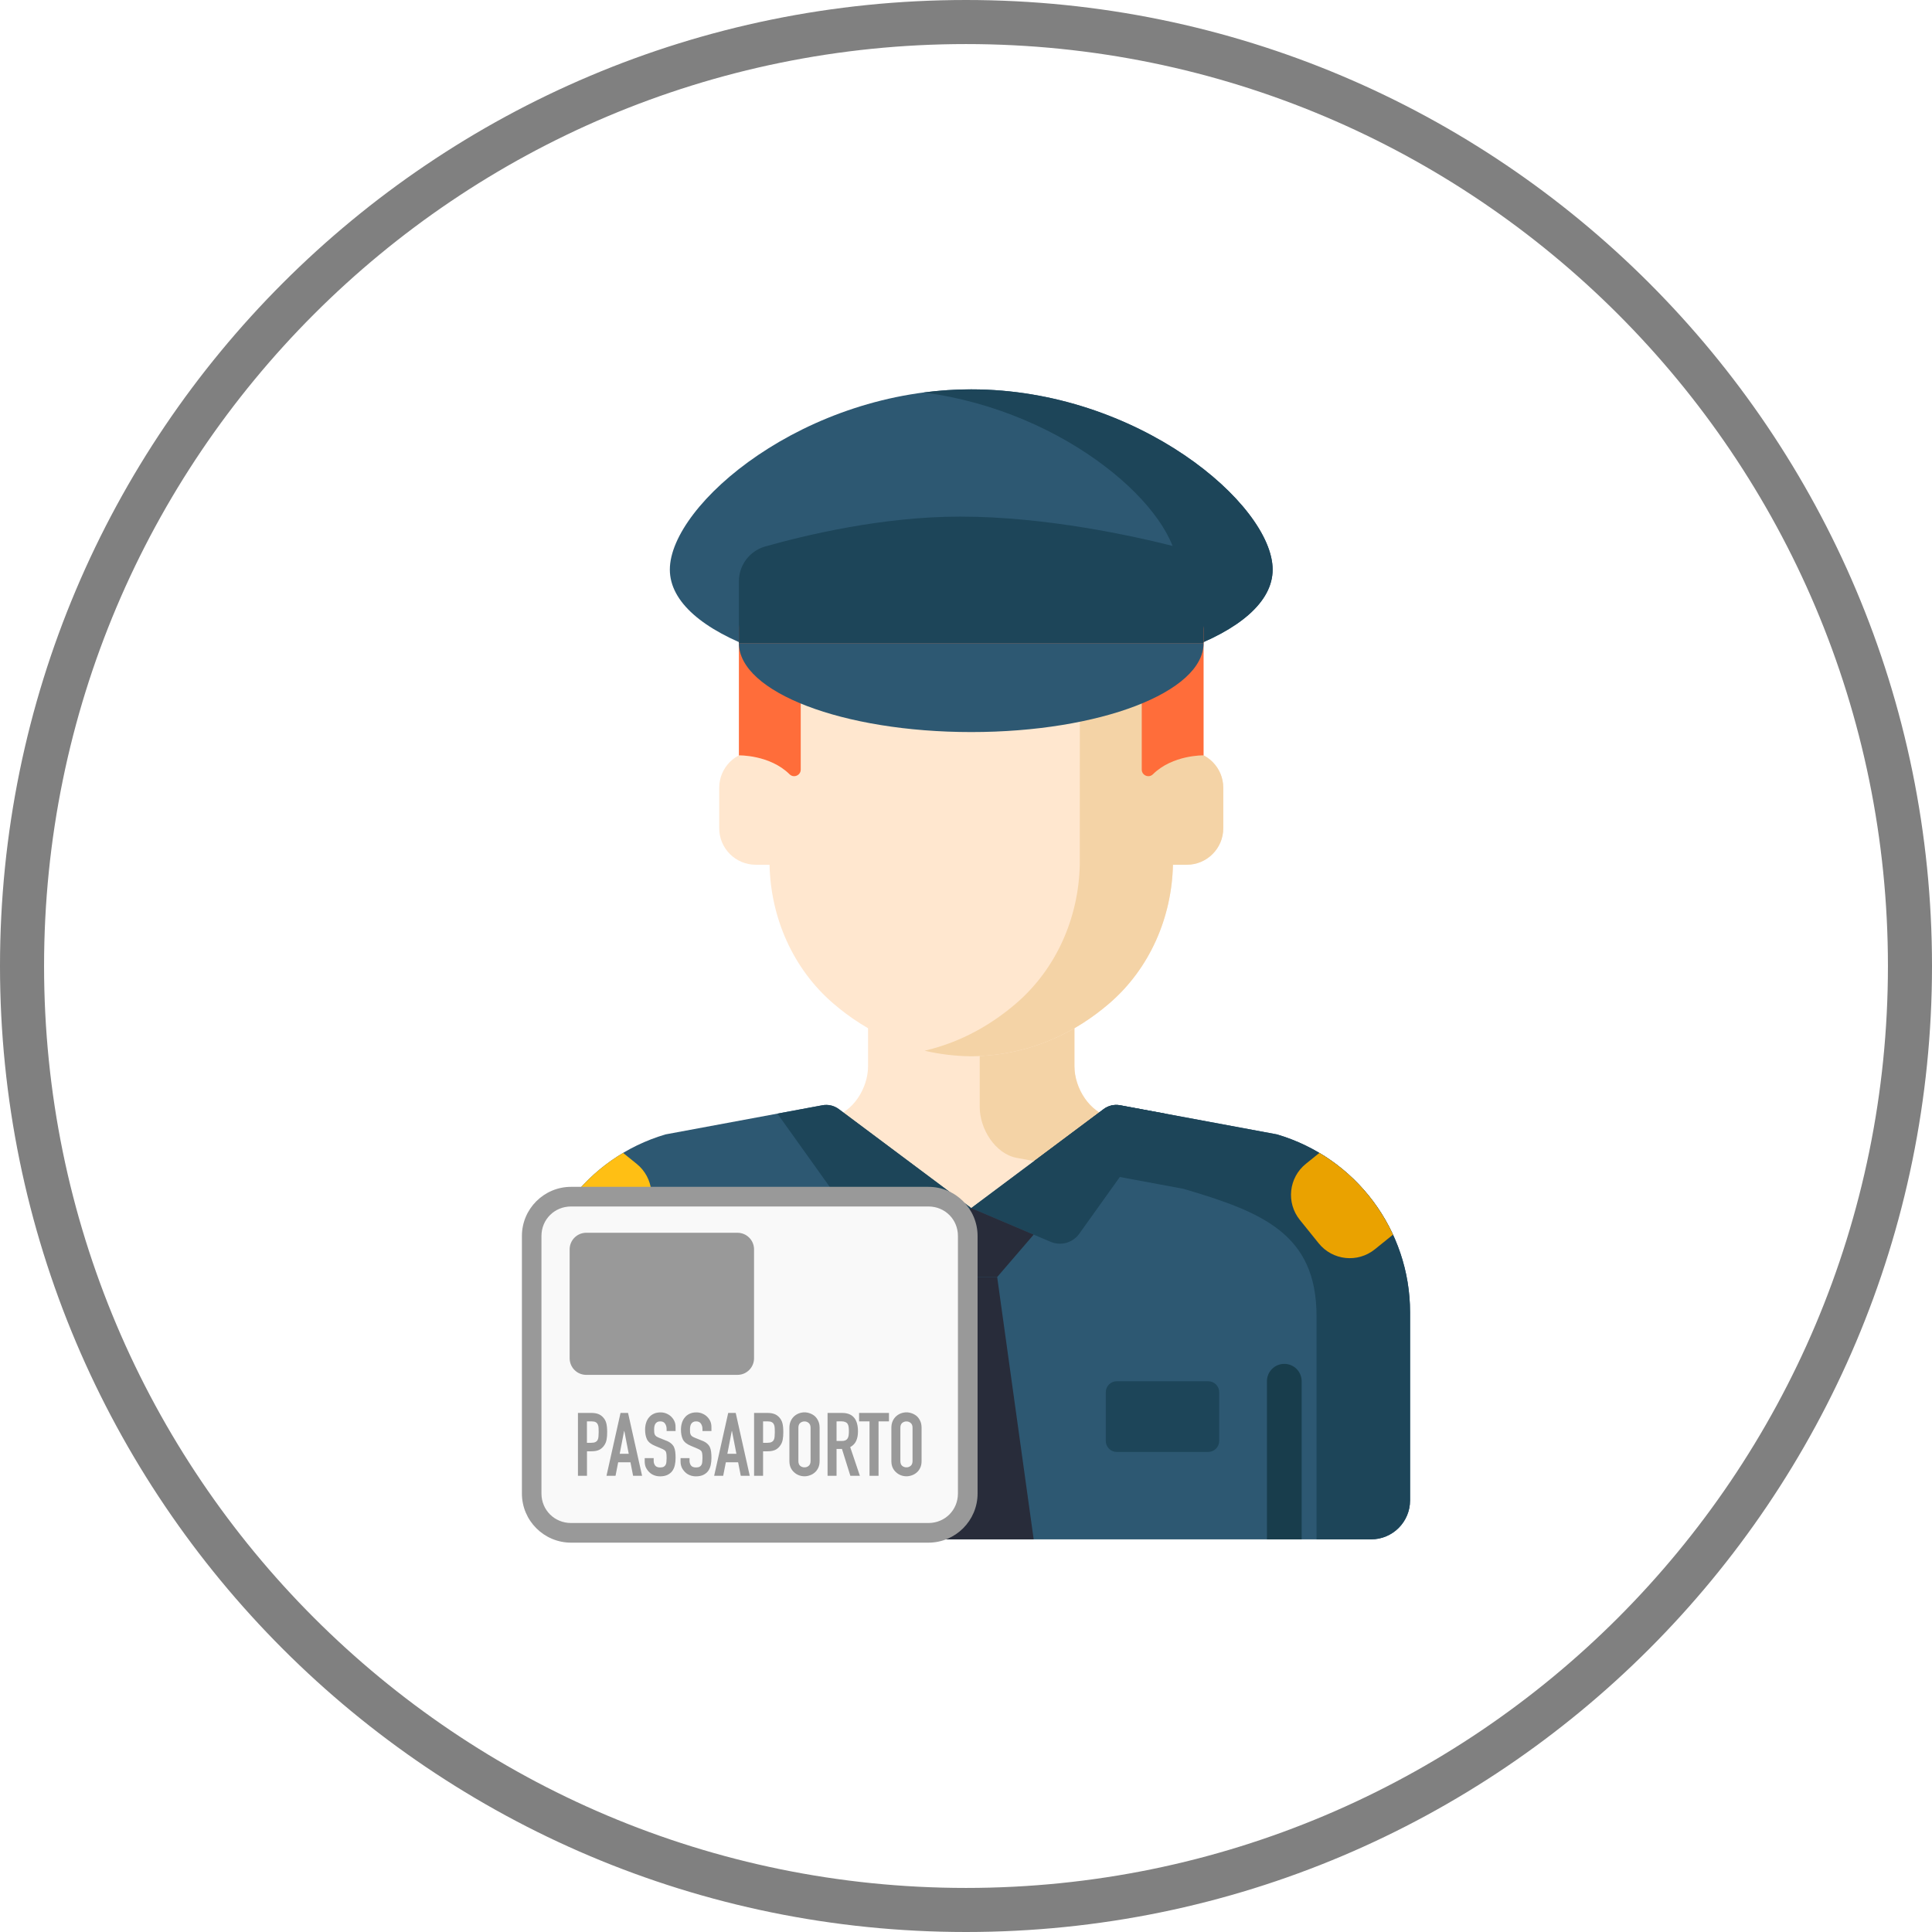
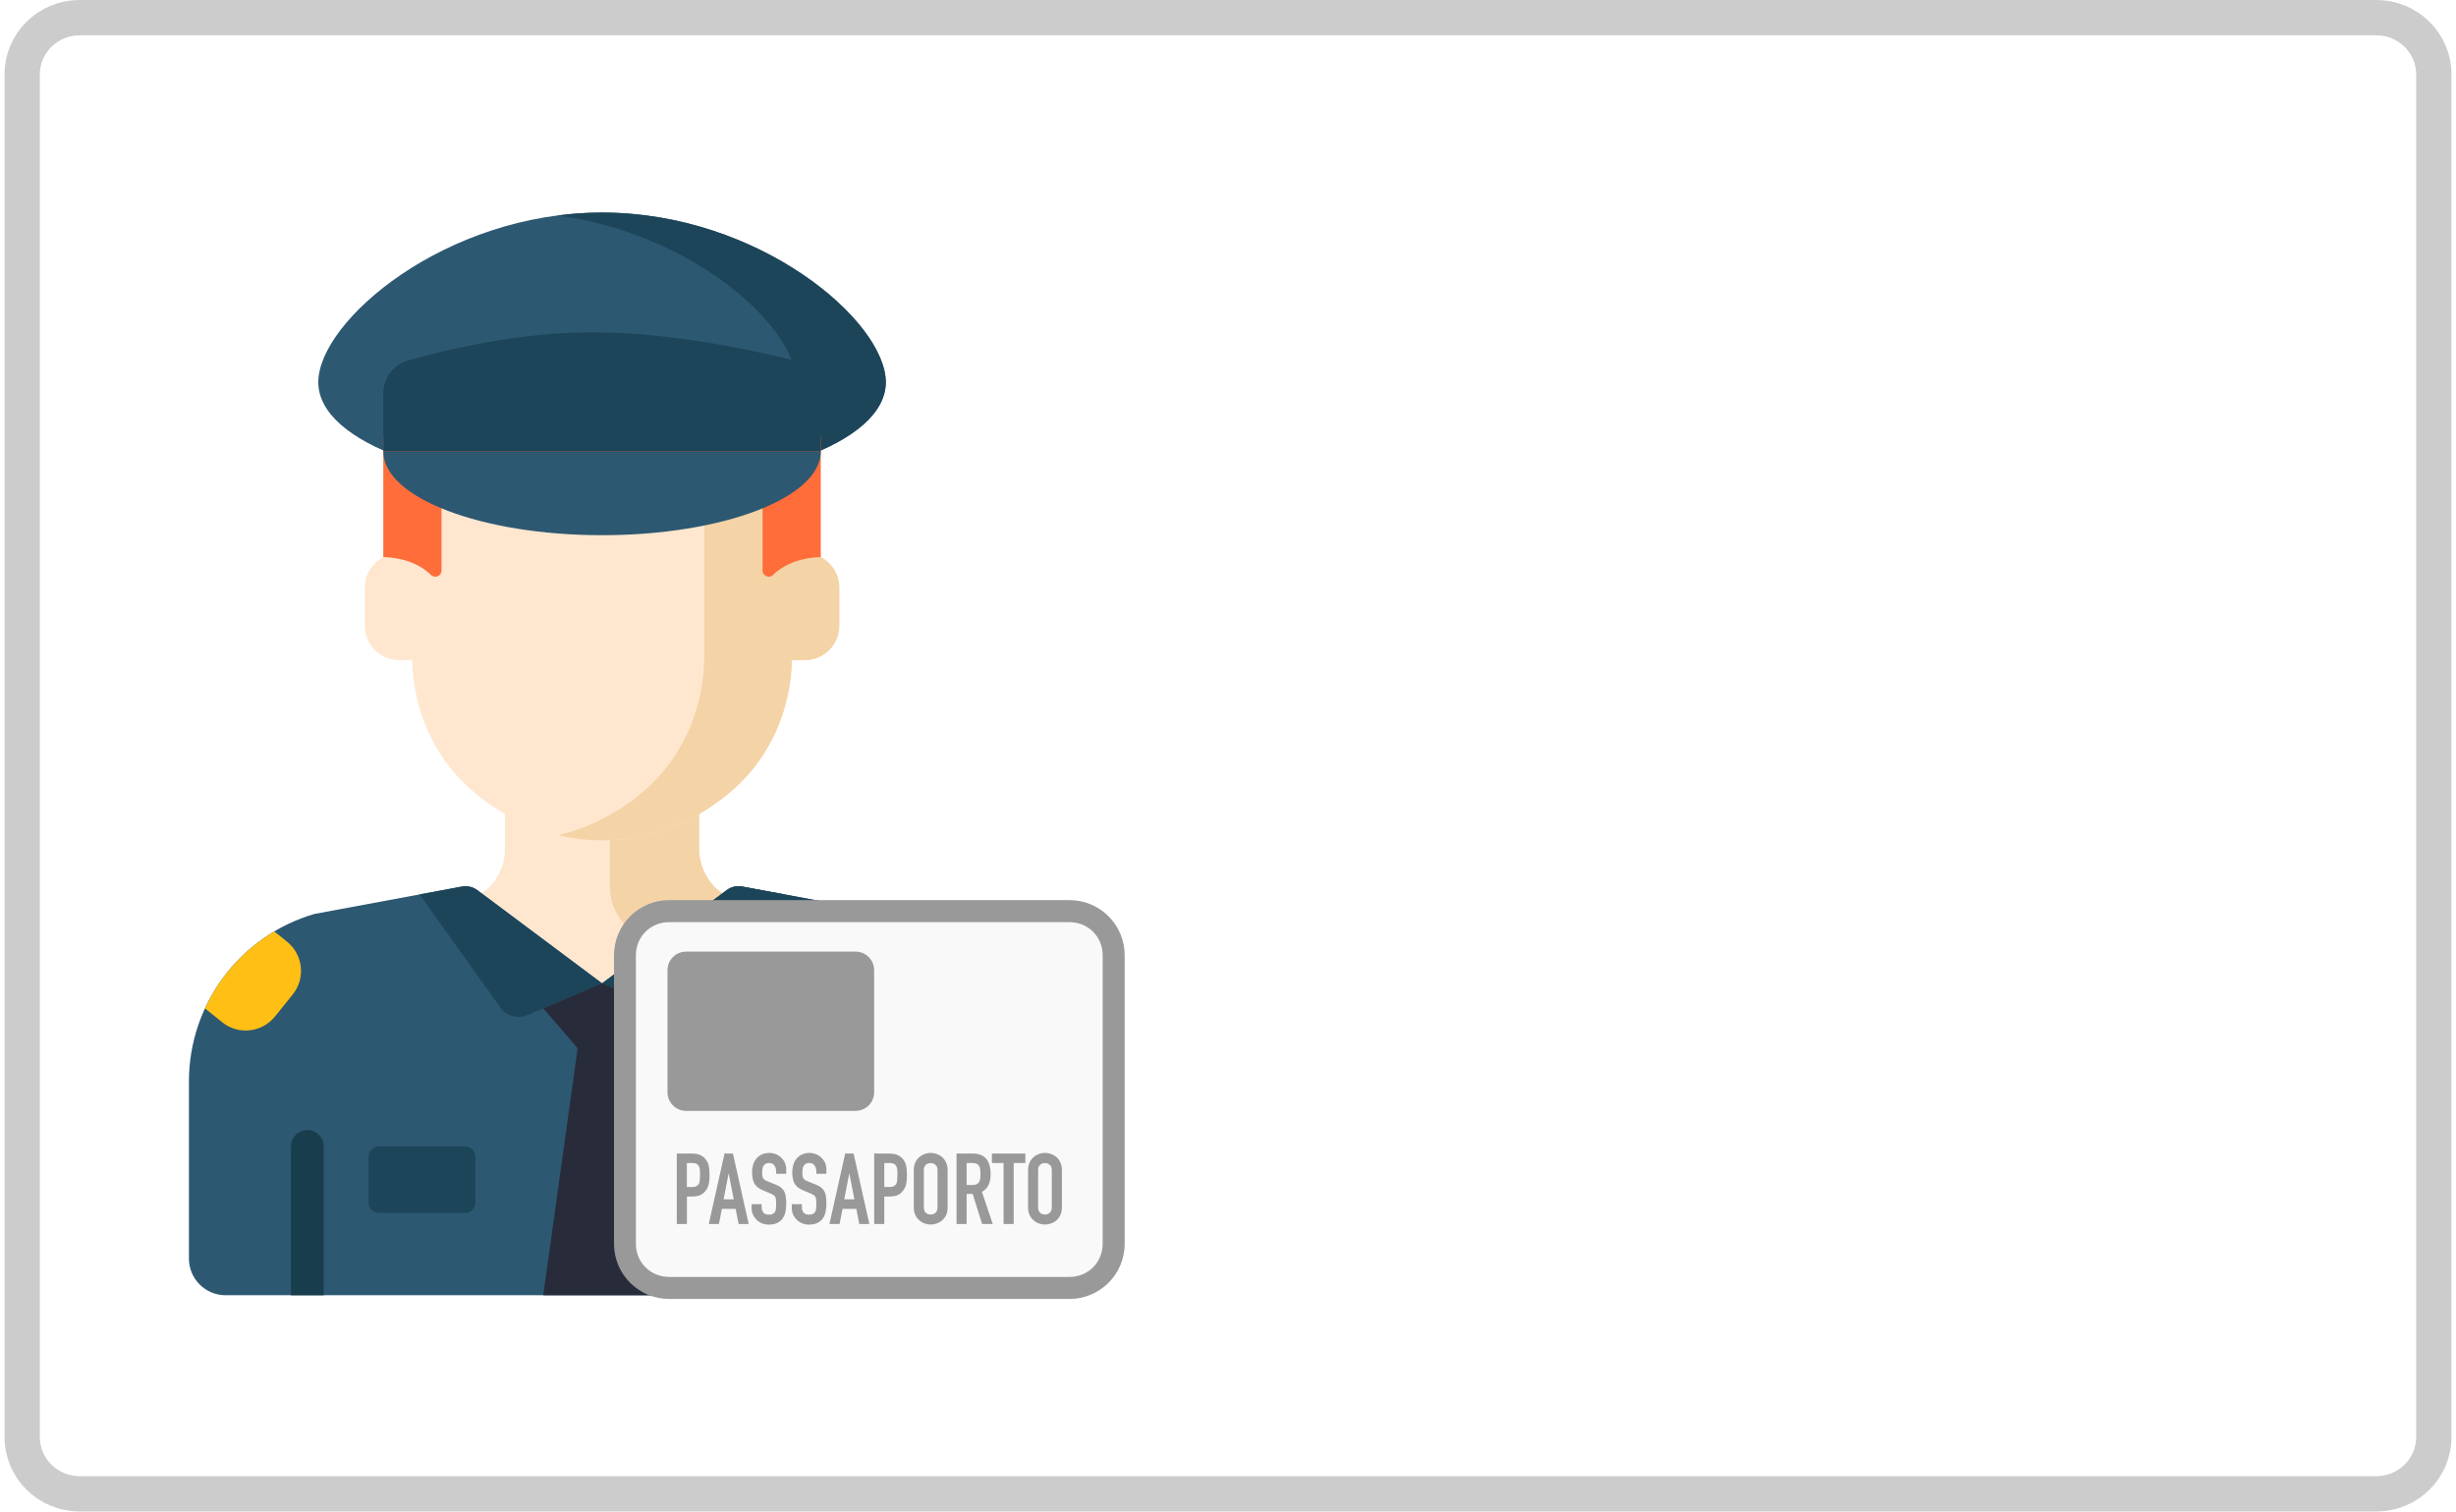
- <svg xmlns="http://www.w3.org/2000/svg" version="1.1" id="Capa_1" x="0px" y="0px" width="42" height="42" viewBox="0 0 42 42" xml:space="preserve">
+ <svg xmlns="http://www.w3.org/2000/svg" version="1.1" id="Capa_1" x="0px" y="0px" width="52" height="32" viewBox="0 0 52 32" xml:space="preserve">
  <defs id="defs55" />
-   <g id="g22" transform="translate(0,-447.766)" />
-   <g id="g24" transform="translate(0,-447.766)" />
-   <g id="g26" transform="translate(0,-447.766)" />
-   <g id="g28" transform="translate(0,-447.766)" />
-   <g id="g30" transform="translate(0,-447.766)" />
-   <g id="g32" transform="translate(0,-447.766)" />
-   <g id="g34" transform="translate(0,-447.766)" />
-   <g id="g36" transform="translate(0,-447.766)" />
-   <g id="g38" transform="translate(0,-447.766)" />
-   <g id="g40" transform="translate(0,-447.766)" />
-   <g id="g42" transform="translate(0,-447.766)" />
-   <g id="g44" transform="translate(0,-447.766)" />
-   <g id="g46" transform="translate(0,-447.766)" />
-   <g id="g48" transform="translate(0,-447.766)" />
-   <g id="g50" transform="translate(0,-447.766)" />
-   <g id="g2019" transform="translate(0.1139854,-8.035725)">
-     <g transform="matrix(0.04882814,0,0,0.04882813,8.499996,16.5)" id="g2661">
+   <g id="g22" transform="translate(0,-457.766)" />
+   <g id="g24" transform="translate(0,-457.766)" />
+   <g id="g26" transform="translate(0,-457.766)" />
+   <g id="g28" transform="translate(0,-457.766)" />
+   <g id="g30" transform="translate(0,-457.766)" />
+   <g id="g32" transform="translate(0,-457.766)" />
+   <g id="g34" transform="translate(0,-457.766)" />
+   <g id="g36" transform="translate(0,-457.766)" />
+   <g id="g38" transform="translate(0,-457.766)" />
+   <g id="g40" transform="translate(0,-457.766)" />
+   <g id="g42" transform="translate(0,-457.766)" />
+   <g id="g44" transform="translate(0,-457.766)" />
+   <g id="g46" transform="translate(0,-457.766)" />
+   <g id="g48" transform="translate(0,-457.766)" />
+   <g id="g50" transform="translate(0,-457.766)" />
+   <rect style="opacity:1;fill:none;fill-opacity:1;stroke:#cccccc;stroke-width:0.748;stroke-linecap:square;stroke-linejoin:miter;stroke-miterlimit:4;stroke-dasharray:none;stroke-dashoffset:0;stroke-opacity:1" id="rect1118" width="51.062" height="31.252" x="0.469" y="0.374" rx="1.215" ry="1.204" />
+   <g id="g1897" transform="matrix(1.091524,0,0,1.091524,0.7399953,3.954236)">
+     <g transform="translate(0,-467.766)" id="g22-0" />
+     <g transform="translate(0,-467.766)" id="g24-2" />
+     <g transform="translate(0,-467.766)" id="g26-4" />
+     <g transform="translate(0,-467.766)" id="g28-8" />
+     <g transform="translate(0,-467.766)" id="g30-3" />
+     <g transform="translate(0,-467.766)" id="g32-9" />
+     <g transform="translate(0,-467.766)" id="g34-0" />
+     <g transform="translate(0,-467.766)" id="g36-5" />
+     <g transform="translate(0,-467.766)" id="g38-2" />
+     <g transform="translate(0,-467.766)" id="g40-2" />
+     <g transform="translate(0,-467.766)" id="g42-7" />
+     <g transform="translate(0,-467.766)" id="g44-3" />
+     <g transform="translate(0,-467.766)" id="g46-7" />
+     <g transform="translate(0,-467.766)" id="g48-9" />
+     <g transform="translate(0,-467.766)" id="g50-0" />
+     <g transform="matrix(0.04101563,0,0,0.04101562,0.4999987,0.5000013)" id="g2661">
      <path style="fill:#ffe7cf" d="m 288.411,374.129 49.481,-46.475 -19.645,-3.649 C 308.765,322.099 301.944,311.1 301.944,301.429 V 258.33 H 256 v 0 h -45.943 v 43.099 c 0,9.672 -6.822,20.671 -16.303,22.576 l -19.645,3.649 49.481,46.475 c 18.218,17.113 46.602,17.113 64.821,0 z" id="path2531" />
      <path style="fill:#f4d3a6" d="m 259.778,258.33 v 61.221 c 0,9.671 6.822,20.671 16.303,22.576 l 38.75,7.187 23.061,-21.66 -19.645,-3.649 C 308.765,322.099 301.944,311.1 301.944,301.429 V 258.33 Z" id="path2533" />
      <path style="fill:#ededed" d="M 249.789,473.08 Z" id="path2535" />
      <path style="fill:#2d5872" d="m 392.114,331.708 -69.846,-12.974 c -2.563,-0.476 -5.209,0.141 -7.297,1.702 L 256,364.512 197.029,320.435 c -2.088,-1.561 -4.734,-2.178 -7.297,-1.702 l -69.846,12.974 c -35.135,10.345 -59.259,42.596 -59.259,79.222 v 83.719 c 0,9.583 7.768,17.351 17.351,17.351 h 356.043 c 9.583,0 17.351,-7.768 17.351,-17.351 V 410.93 c 10e-4,-36.626 -24.123,-68.877 -59.258,-79.222 z" id="path2537" />
      <g id="g2545">
        <path style="fill:#1d4559" d="m 392.114,331.708 -69.846,-12.974 c -2.563,-0.476 -5.209,0.141 -7.297,1.702 l -30.969,23.148 66.469,12.347 c 35.135,10.345 59.258,20.049 59.258,56.676 V 512 h 24.293 c 9.583,0 17.351,-7.768 17.351,-17.351 V 410.93 c 0,-36.626 -24.124,-68.877 -59.259,-79.222 z" id="path2539" />
        <path style="fill:#1d4559" d="m 169.691,322.456 38.226,53.49 c 2.88,4.03 8.172,5.519 12.731,3.583 L 256,364.512 197.029,320.435 c -2.088,-1.561 -4.734,-2.178 -7.297,-1.702 z" id="path2541" />
        <path style="fill:#1d4559" d="m 342.309,322.456 -38.226,53.49 c -2.88,4.03 -8.172,5.519 -12.731,3.583 L 256,364.512 314.971,320.435 c 2.088,-1.561 4.734,-2.178 7.297,-1.702 z" id="path2543" />
      </g>
      <path style="fill:#2d5872" d="m 256,0 c -74.11,0 -134.188,51.27 -134.188,80.241 0,28.971 60.078,49.674 134.188,49.674 74.11,0 134.188,-20.703 134.188,-49.674 C 390.188,51.27 330.11,0 256,0 Z" id="path2547" />
      <path style="fill:#1d4559" d="m 256,0 c -7.201,0 -14.268,0.49 -21.162,1.39 64.054,8.368 113.026,52.695 113.026,78.851 0,26.156 -48.972,45.57 -113.026,49.096 6.894,0.379 13.961,0.577 21.162,0.577 74.11,0 134.188,-20.703 134.188,-49.674 C 390.188,51.269 330.11,0 256,0 Z" id="path2549" />
      <path style="fill:#ffe7cf" d="m 351.949,161.121 h -6.124 v -7.192 -17.19 c 0,-24.272 -9.965,-47.792 -28.358,-63.629 -14.42,-12.417 -108.514,-12.417 -122.935,0 -18.393,15.837 -28.358,39.357 -28.358,63.629 v 17.19 7.192 h -6.124 c -8.979,0 -16.257,7.279 -16.257,16.257 v 18.016 c 0,8.979 7.279,16.257 16.257,16.257 h 6.149 c 0.507,23.594 10.421,46.304 28.333,61.727 14.421,12.417 34.691,23.255 61.467,23.553 26.777,-0.299 47.047,-11.137 61.467,-23.553 17.912,-15.423 27.827,-38.133 28.333,-61.727 h 6.149 c 8.979,0 16.257,-7.279 16.257,-16.257 v -18.016 c 0.002,-8.978 -7.277,-16.257 -16.256,-16.257 z" id="path2551" />
      <path style="fill:#f4d3a6" d="m 351.949,161.121 h -6.124 v -7.192 -17.191 c 0,-24.272 -9.965,-47.792 -28.358,-63.629 -9.078,-7.817 -49.732,-10.711 -82.207,-8.685 19.108,1.192 35.386,4.086 40.728,8.685 18.393,15.837 28.358,39.357 28.358,63.629 v 17.191 l -0.024,57.721 c -0.507,23.594 -10.421,46.304 -28.333,61.727 -10.431,8.982 -23.926,17.135 -40.728,21.073 6.425,1.506 13.332,2.398 20.739,2.481 26.777,-0.299 47.047,-11.137 61.467,-23.554 17.912,-15.423 27.827,-38.133 28.333,-61.727 h 6.149 c 8.979,0 16.257,-7.279 16.257,-16.257 v -18.016 c 10e-4,-8.977 -7.278,-16.256 -16.257,-16.256 z" id="path2553" />
      <path style="fill:#ff6d3a" d="m 152.554,106.979 v 55.973 c 0,0 13.74,-0.311 22.569,8.427 1.839,1.82 4.964,0.49 4.964,-2.097 v -41.451 h 151.826 v 41.451 c 0,2.587 3.125,3.917 4.964,2.097 8.829,-8.738 22.569,-8.427 22.569,-8.427 v -55.973 c 0,-34.668 -206.892,-34.668 -206.892,0 z" id="path2555" />
      <path style="fill:#2d5872" d="m 256,152.579 c -57.132,0 -103.446,-17.733 -103.446,-39.608 h 206.892 c 0,21.875 -46.314,39.608 -103.446,39.608 z" id="path2557" />
      <path style="fill:#1d4559" d="m 152.554,85.475 v 27.497 H 359.446 V 85.763 c 0,-7.38 -5,-13.815 -12.151,-15.642 -19.144,-4.892 -58.078,-13.453 -96.137,-13.469 -35.075,-0.014 -69.409,8.386 -86.825,13.28 -6.968,1.959 -11.779,8.306 -11.779,15.543 z" id="path2559" />
      <g id="g2565">
        <polygon style="fill:#282c3a" points="256,364.512 228.199,376.321 244.452,395.214 267.548,395.214 283.801,376.321 " id="polygon2561" />
        <polygon style="fill:#282c3a" points="267.548,395.214 256,395.214 244.452,395.214 228.199,512 283.801,512 " id="polygon2563" />
      </g>
      <g id="g2571">
        <path style="fill:#1d4559" d="m 361.499,473.08 h -40.702 c -2.704,0 -4.897,-2.192 -4.897,-4.897 v -21.684 c 0,-2.704 2.192,-4.897 4.897,-4.897 h 40.702 c 2.704,0 4.897,2.192 4.897,4.897 v 21.684 c 0,2.704 -2.192,4.897 -4.897,4.897 z" id="path2567" />
        <path style="fill:#1d4559" d="m 191.203,473.08 h -40.702 c -2.704,0 -4.897,-2.192 -4.897,-4.897 v -21.684 c 0,-2.704 2.192,-4.897 4.897,-4.897 h 40.702 c 2.704,0 4.897,2.192 4.897,4.897 v 21.684 c 0,2.704 -2.193,4.897 -4.897,4.897 z" id="path2569" />
      </g>
      <path style="fill:#ffbf14" d="m 76.334,382.883 c 7.632,6.154 18.808,4.955 24.962,-2.677 l 8.411,-10.432 c 6.154,-7.633 4.955,-18.808 -2.677,-24.962 L 101,339.95 c -14.435,8.583 -25.82,21.339 -32.772,36.397 z" id="path2573" />
      <path style="fill:#eaa200" d="M 443.772,376.347 C 436.821,361.289 425.436,348.533 411,339.95 l -6.031,4.862 c -7.632,6.154 -8.831,17.33 -2.677,24.962 l 8.411,10.432 c 6.154,7.632 17.33,8.831 24.962,2.677 z" id="path2575" />
      <g id="g2581">
        <path style="fill:#183d4c" d="m 395.379,433.872 c -4.269,0 -7.729,3.46 -7.729,7.729 V 512 h 15.458 v -70.399 c -10e-4,-4.269 -3.461,-7.729 -7.729,-7.729 z" id="path2577" />
        <path style="fill:#183d4c" d="m 116.621,433.872 c -4.269,0 -7.729,3.46 -7.729,7.729 V 512 h 15.458 v -70.399 c 0,-4.269 -3.46,-7.729 -7.729,-7.729 z" id="path2579" />
      </g>
      <g id="g2583" />
      <g id="g2585" />
      <g id="g2587" />
      <g id="g2589" />
      <g id="g2591" />
      <g id="g2593" />
      <g id="g2595" />
      <g id="g2597" />
      <g id="g2599" />
      <g id="g2601" />
      <g id="g2603" />
      <g id="g2605" />
      <g id="g2607" />
      <g id="g2609" />
      <g id="g2611" />
    </g>
-     <g transform="matrix(1.06779,0,0,1.06779,23.49326,36.55093)" id="g2779">
+     <g transform="matrix(1.06779,0,0,1.06779,23.49326,16.55093)" id="g2779">
      <path style="opacity:1;fill:#f9f9f9;fill-opacity:1;stroke:none;stroke-width:0.4;stroke-linecap:square;stroke-linejoin:miter;stroke-miterlimit:4;stroke-dasharray:none;stroke-dashoffset:0;stroke-opacity:1" d="m -10.52,-2.269 h 7.316 c 0.443,0 0.8,0.357 0.8,0.8 v 5.133 c 0,0.443 -0.357,0.8 -0.8,0.8 h -7.316 c -0.443,0 -0.8,-0.357 -0.8,-0.8 v -5.133 c 0,-0.443 0.357,-0.8 0.8,-0.8 z" id="rect2762" />
      <path style="color:#000000;font-style:normal;font-variant:normal;font-weight:normal;font-stretch:normal;font-size:medium;line-height:normal;font-family:sans-serif;font-variant-ligatures:normal;font-variant-position:normal;font-variant-caps:normal;font-variant-numeric:normal;font-variant-alternates:normal;font-feature-settings:normal;text-indent:0;text-align:start;text-decoration:none;text-decoration-line:none;text-decoration-style:solid;text-decoration-color:#000000;letter-spacing:normal;word-spacing:normal;text-transform:none;writing-mode:lr-tb;direction:ltr;text-orientation:mixed;dominant-baseline:auto;baseline-shift:baseline;text-anchor:start;white-space:normal;shape-padding:0;clip-rule:nonzero;display:inline;overflow:visible;visibility:visible;opacity:1;isolation:auto;mix-blend-mode:normal;color-interpolation:sRGB;color-interpolation-filters:linearRGB;solid-color:#000000;solid-opacity:1;vector-effect:none;fill:#999999;fill-opacity:1;fill-rule:nonzero;stroke:none;stroke-width:0.4;stroke-linecap:square;stroke-linejoin:miter;stroke-miterlimit:4;stroke-dasharray:none;stroke-dashoffset:0;stroke-opacity:1;color-rendering:auto;image-rendering:auto;shape-rendering:auto;text-rendering:auto;enable-background:accumulate" d="m -10.483,-2.542 c -0.551,0 -1,0.449 -1,1 v 5.244 c 0,0.551 0.449,1 1,1 h 7.277 c 0.551,0 1,-0.449 1,-1 v -5.244 c 0,-0.551 -0.449,-1 -1,-1 z m 0,0.4 h 7.277 c 0.336,0 0.6,0.264 0.6,0.6 v 5.244 c 0,0.336 -0.264,0.6 -0.6,0.6 H -10.483 c -0.336,0 -0.602,-0.264 -0.602,-0.6 v -5.244 c 0,-0.336 0.266,-0.6 0.602,-0.6 z" id="rect2663" />
      <path style="opacity:1;fill:#999999;fill-opacity:1;stroke:none;stroke-width:0.169;stroke-linecap:square;stroke-linejoin:miter;stroke-miterlimit:4;stroke-dasharray:none;stroke-dashoffset:0;stroke-opacity:1" d="m -10.173,-1.607 h 3.078 c 0.187,0 0.338,0.151 0.338,0.338 v 2.217 c 0,0.187 -0.151,0.338 -0.338,0.338 h -3.078 c -0.187,0 -0.338,-0.151 -0.338,-0.338 v -2.217 c 0,-0.187 0.151,-0.338 0.338,-0.338 z" id="rect2665" />
      <g aria-label="PASSAPORTO" style="font-style:normal;font-variant:normal;font-weight:normal;font-stretch:normal;font-size:1.798px;line-height:1.25;font-family:'DIN Condensed';-inkscape-font-specification:'DIN Condensed, ';letter-spacing:0px;word-spacing:0px;fill:#999999;fill-opacity:1;stroke:none;stroke-width:0.225" id="text2677" transform="translate(0.6659079,-7.140013)">
        <path d="M -11.008,10.481 V 9.201 h 0.275 q 0.076,0 0.133,0.02 0.058,0.02 0.104,0.07 0.047,0.05 0.065,0.119 0.018,0.067 0.018,0.182 0,0.086 -0.011,0.146 -0.009,0.059 -0.041,0.111 -0.038,0.063 -0.101,0.099 -0.063,0.034 -0.165,0.034 h -0.093 V 10.481 Z m 0.183,-1.108 V 9.809 h 0.088 q 0.056,0 0.086,-0.016 0.031,-0.016 0.045,-0.045 0.014,-0.027 0.016,-0.067 0.004,-0.04 0.004,-0.088 0,-0.045 -0.002,-0.085 -0.002,-0.041 -0.016,-0.072 -0.014,-0.031 -0.043,-0.047 -0.029,-0.016 -0.083,-0.016 z" style="fill:#999999;fill-opacity:1;stroke-width:0.225" id="path2682" />
        <path d="m -9.974,10.033 -0.09,-0.464 h -0.004 l -0.09,0.464 z m -0.453,0.448 0.286,-1.28 h 0.153 l 0.286,1.28 h -0.183 l -0.054,-0.275 H -10.189 l -0.054,0.275 z" style="fill:#999999;fill-opacity:1;stroke-width:0.225" id="path2684" />
        <path d="m -9.02,9.569 h -0.183 v -0.041 q 0,-0.063 -0.031,-0.108 -0.029,-0.047 -0.099,-0.047 -0.038,0 -0.061,0.014 -0.023,0.014 -0.038,0.036 -0.014,0.023 -0.02,0.054 -0.005,0.029 -0.005,0.061 0,0.038 0.002,0.063 0.004,0.025 0.014,0.045 0.011,0.02 0.031,0.034 0.022,0.014 0.058,0.029 l 0.14,0.056 q 0.061,0.023 0.099,0.056 0.038,0.031 0.059,0.072 0.02,0.043 0.027,0.099 0.007,0.054 0.007,0.124 0,0.081 -0.016,0.151 -0.016,0.068 -0.052,0.117 -0.038,0.05 -0.099,0.079 -0.061,0.029 -0.149,0.029 -0.067,0 -0.124,-0.023 -0.058,-0.023 -0.099,-0.065 -0.041,-0.041 -0.067,-0.095 -0.023,-0.056 -0.023,-0.12 v -0.068 h 0.183 v 0.058 q 0,0.05 0.029,0.092 0.031,0.04 0.101,0.04 0.047,0 0.072,-0.013 0.027,-0.014 0.041,-0.04 0.014,-0.025 0.016,-0.059 0.004,-0.036 0.004,-0.079 0,-0.05 -0.004,-0.083 -0.004,-0.032 -0.014,-0.052 -0.013,-0.02 -0.034,-0.032 -0.02,-0.013 -0.054,-0.027 L -9.441,9.87 q -0.119,-0.049 -0.16,-0.128 -0.04,-0.081 -0.04,-0.201 0,-0.072 0.02,-0.137 0.02,-0.065 0.059,-0.111 0.038,-0.047 0.095,-0.074 0.059,-0.029 0.14,-0.029 0.068,0 0.124,0.025 0.058,0.025 0.099,0.067 0.083,0.086 0.083,0.198 z" style="fill:#999999;fill-opacity:1;stroke-width:0.225" id="path2686" />
        <path d="m -8.29,9.569 h -0.183 v -0.041 q 0,-0.063 -0.031,-0.108 -0.029,-0.047 -0.099,-0.047 -0.038,0 -0.061,0.014 -0.023,0.014 -0.038,0.036 -0.014,0.023 -0.02,0.054 -0.005,0.029 -0.005,0.061 0,0.038 0.002,0.063 0.004,0.025 0.014,0.045 0.011,0.02 0.031,0.034 0.022,0.014 0.058,0.029 l 0.14,0.056 q 0.061,0.023 0.099,0.056 0.038,0.031 0.059,0.072 0.02,0.043 0.027,0.099 0.007,0.054 0.007,0.124 0,0.081 -0.016,0.151 -0.016,0.068 -0.052,0.117 -0.038,0.05 -0.099,0.079 -0.061,0.029 -0.149,0.029 -0.067,0 -0.124,-0.023 -0.058,-0.023 -0.099,-0.065 -0.041,-0.041 -0.067,-0.095 -0.023,-0.056 -0.023,-0.12 v -0.068 h 0.183 v 0.058 q 0,0.05 0.029,0.092 0.031,0.04 0.101,0.04 0.047,0 0.072,-0.013 0.027,-0.014 0.041,-0.04 0.014,-0.025 0.016,-0.059 0.004,-0.036 0.004,-0.079 0,-0.05 -0.004,-0.083 -0.004,-0.032 -0.014,-0.052 -0.013,-0.02 -0.034,-0.032 -0.02,-0.013 -0.054,-0.027 L -8.711,9.87 q -0.119,-0.049 -0.16,-0.128 -0.04,-0.081 -0.04,-0.201 0,-0.072 0.02,-0.137 0.02,-0.065 0.059,-0.111 0.038,-0.047 0.095,-0.074 0.059,-0.029 0.14,-0.029 0.068,0 0.124,0.025 0.058,0.025 0.099,0.067 0.083,0.086 0.083,0.198 z" style="fill:#999999;fill-opacity:1;stroke-width:0.225" id="path2688" />
        <path d="M -7.782,10.033 -7.872,9.569 h -0.004 l -0.09,0.464 z m -0.453,0.448 0.286,-1.28 h 0.153 l 0.286,1.28 h -0.183 l -0.054,-0.275 h -0.25 l -0.054,0.275 z" style="fill:#999999;fill-opacity:1;stroke-width:0.225" id="path2690" />
        <path d="M -7.422,10.481 V 9.201 h 0.275 q 0.076,0 0.133,0.02 0.058,0.02 0.104,0.07 0.047,0.05 0.065,0.119 0.018,0.067 0.018,0.182 0,0.086 -0.011,0.146 -0.009,0.059 -0.041,0.111 -0.038,0.063 -0.101,0.099 -0.063,0.034 -0.165,0.034 h -0.094 V 10.481 Z M -7.239,9.373 V 9.809 h 0.088 q 0.056,0 0.086,-0.016 0.031,-0.016 0.045,-0.045 0.014,-0.027 0.016,-0.067 0.004,-0.04 0.004,-0.088 0,-0.045 -0.002,-0.085 -0.002,-0.041 -0.016,-0.072 -0.014,-0.031 -0.043,-0.047 -0.029,-0.016 -0.083,-0.016 z" style="fill:#999999;fill-opacity:1;stroke-width:0.225" id="path2692" />
        <path d="m -6.703,9.503 q 0,-0.077 0.027,-0.137 0.027,-0.059 0.072,-0.099 0.043,-0.038 0.097,-0.058 0.056,-0.02 0.111,-0.02 0.056,0 0.11,0.02 0.056,0.02 0.101,0.058 0.043,0.04 0.07,0.099 0.027,0.059 0.027,0.137 V 10.179 q 0,0.081 -0.027,0.138 -0.027,0.058 -0.07,0.095 -0.045,0.04 -0.101,0.059 -0.054,0.02 -0.11,0.02 -0.056,0 -0.111,-0.02 -0.054,-0.02 -0.097,-0.059 -0.045,-0.038 -0.072,-0.095 -0.027,-0.058 -0.027,-0.138 z m 0.183,0.676 q 0,0.067 0.036,0.099 0.038,0.031 0.088,0.031 0.05,0 0.086,-0.031 0.038,-0.032 0.038,-0.099 V 9.503 q 0,-0.067 -0.038,-0.097 -0.036,-0.032 -0.086,-0.032 -0.05,0 -0.088,0.032 -0.036,0.031 -0.036,0.097 z" style="fill:#999999;fill-opacity:1;stroke-width:0.225" id="path2694" />
        <path d="m -5.743,9.373 v 0.399 h 0.104 q 0.049,0 0.077,-0.013 0.029,-0.014 0.045,-0.04 0.014,-0.025 0.02,-0.061 0.005,-0.038 0.005,-0.086 0,-0.049 -0.005,-0.085 -0.005,-0.038 -0.022,-0.065 -0.034,-0.05 -0.129,-0.05 z M -5.926,10.481 V 9.201 h 0.295 q 0.324,0 0.324,0.376 0,0.113 -0.036,0.192 -0.034,0.079 -0.122,0.128 L -5.268,10.481 H -5.462 L -5.633,9.934 H -5.743 V 10.481 Z" style="fill:#999999;fill-opacity:1;stroke-width:0.225" id="path2696" />
        <path d="M -5.072,10.481 V 9.373 H -5.284 V 9.201 h 0.608 V 9.373 H -4.888 V 10.481 Z" style="fill:#999999;fill-opacity:1;stroke-width:0.225" id="path2698" />
        <path d="m -4.627,9.503 q 0,-0.077 0.027,-0.137 0.027,-0.059 0.072,-0.099 0.043,-0.038 0.097,-0.058 0.056,-0.02 0.111,-0.02 0.056,0 0.11,0.02 0.056,0.02 0.101,0.058 0.043,0.04 0.07,0.099 0.027,0.059 0.027,0.137 V 10.179 q 0,0.081 -0.027,0.138 -0.027,0.058 -0.07,0.095 -0.045,0.04 -0.101,0.059 -0.054,0.02 -0.11,0.02 -0.056,0 -0.111,-0.02 -0.054,-0.02 -0.097,-0.059 -0.045,-0.038 -0.072,-0.095 -0.027,-0.058 -0.027,-0.138 z m 0.183,0.676 q 0,0.067 0.036,0.099 0.038,0.031 0.088,0.031 0.05,0 0.086,-0.031 0.038,-0.032 0.038,-0.099 V 9.503 q 0,-0.067 -0.038,-0.097 -0.036,-0.032 -0.086,-0.032 -0.05,0 -0.088,0.032 -0.036,0.031 -0.036,0.097 z" style="fill:#999999;fill-opacity:1;stroke-width:0.225" id="path2700" />
      </g>
    </g>
  </g>
-   <circle style="opacity:1;fill:none;fill-opacity:1;stroke:#808080;stroke-width:0.958;stroke-linecap:square;stroke-linejoin:miter;stroke-miterlimit:4;stroke-dasharray:none;stroke-dashoffset:0;stroke-opacity:1" id="path2021" cx="21" cy="21" r="20.521" />
</svg>
